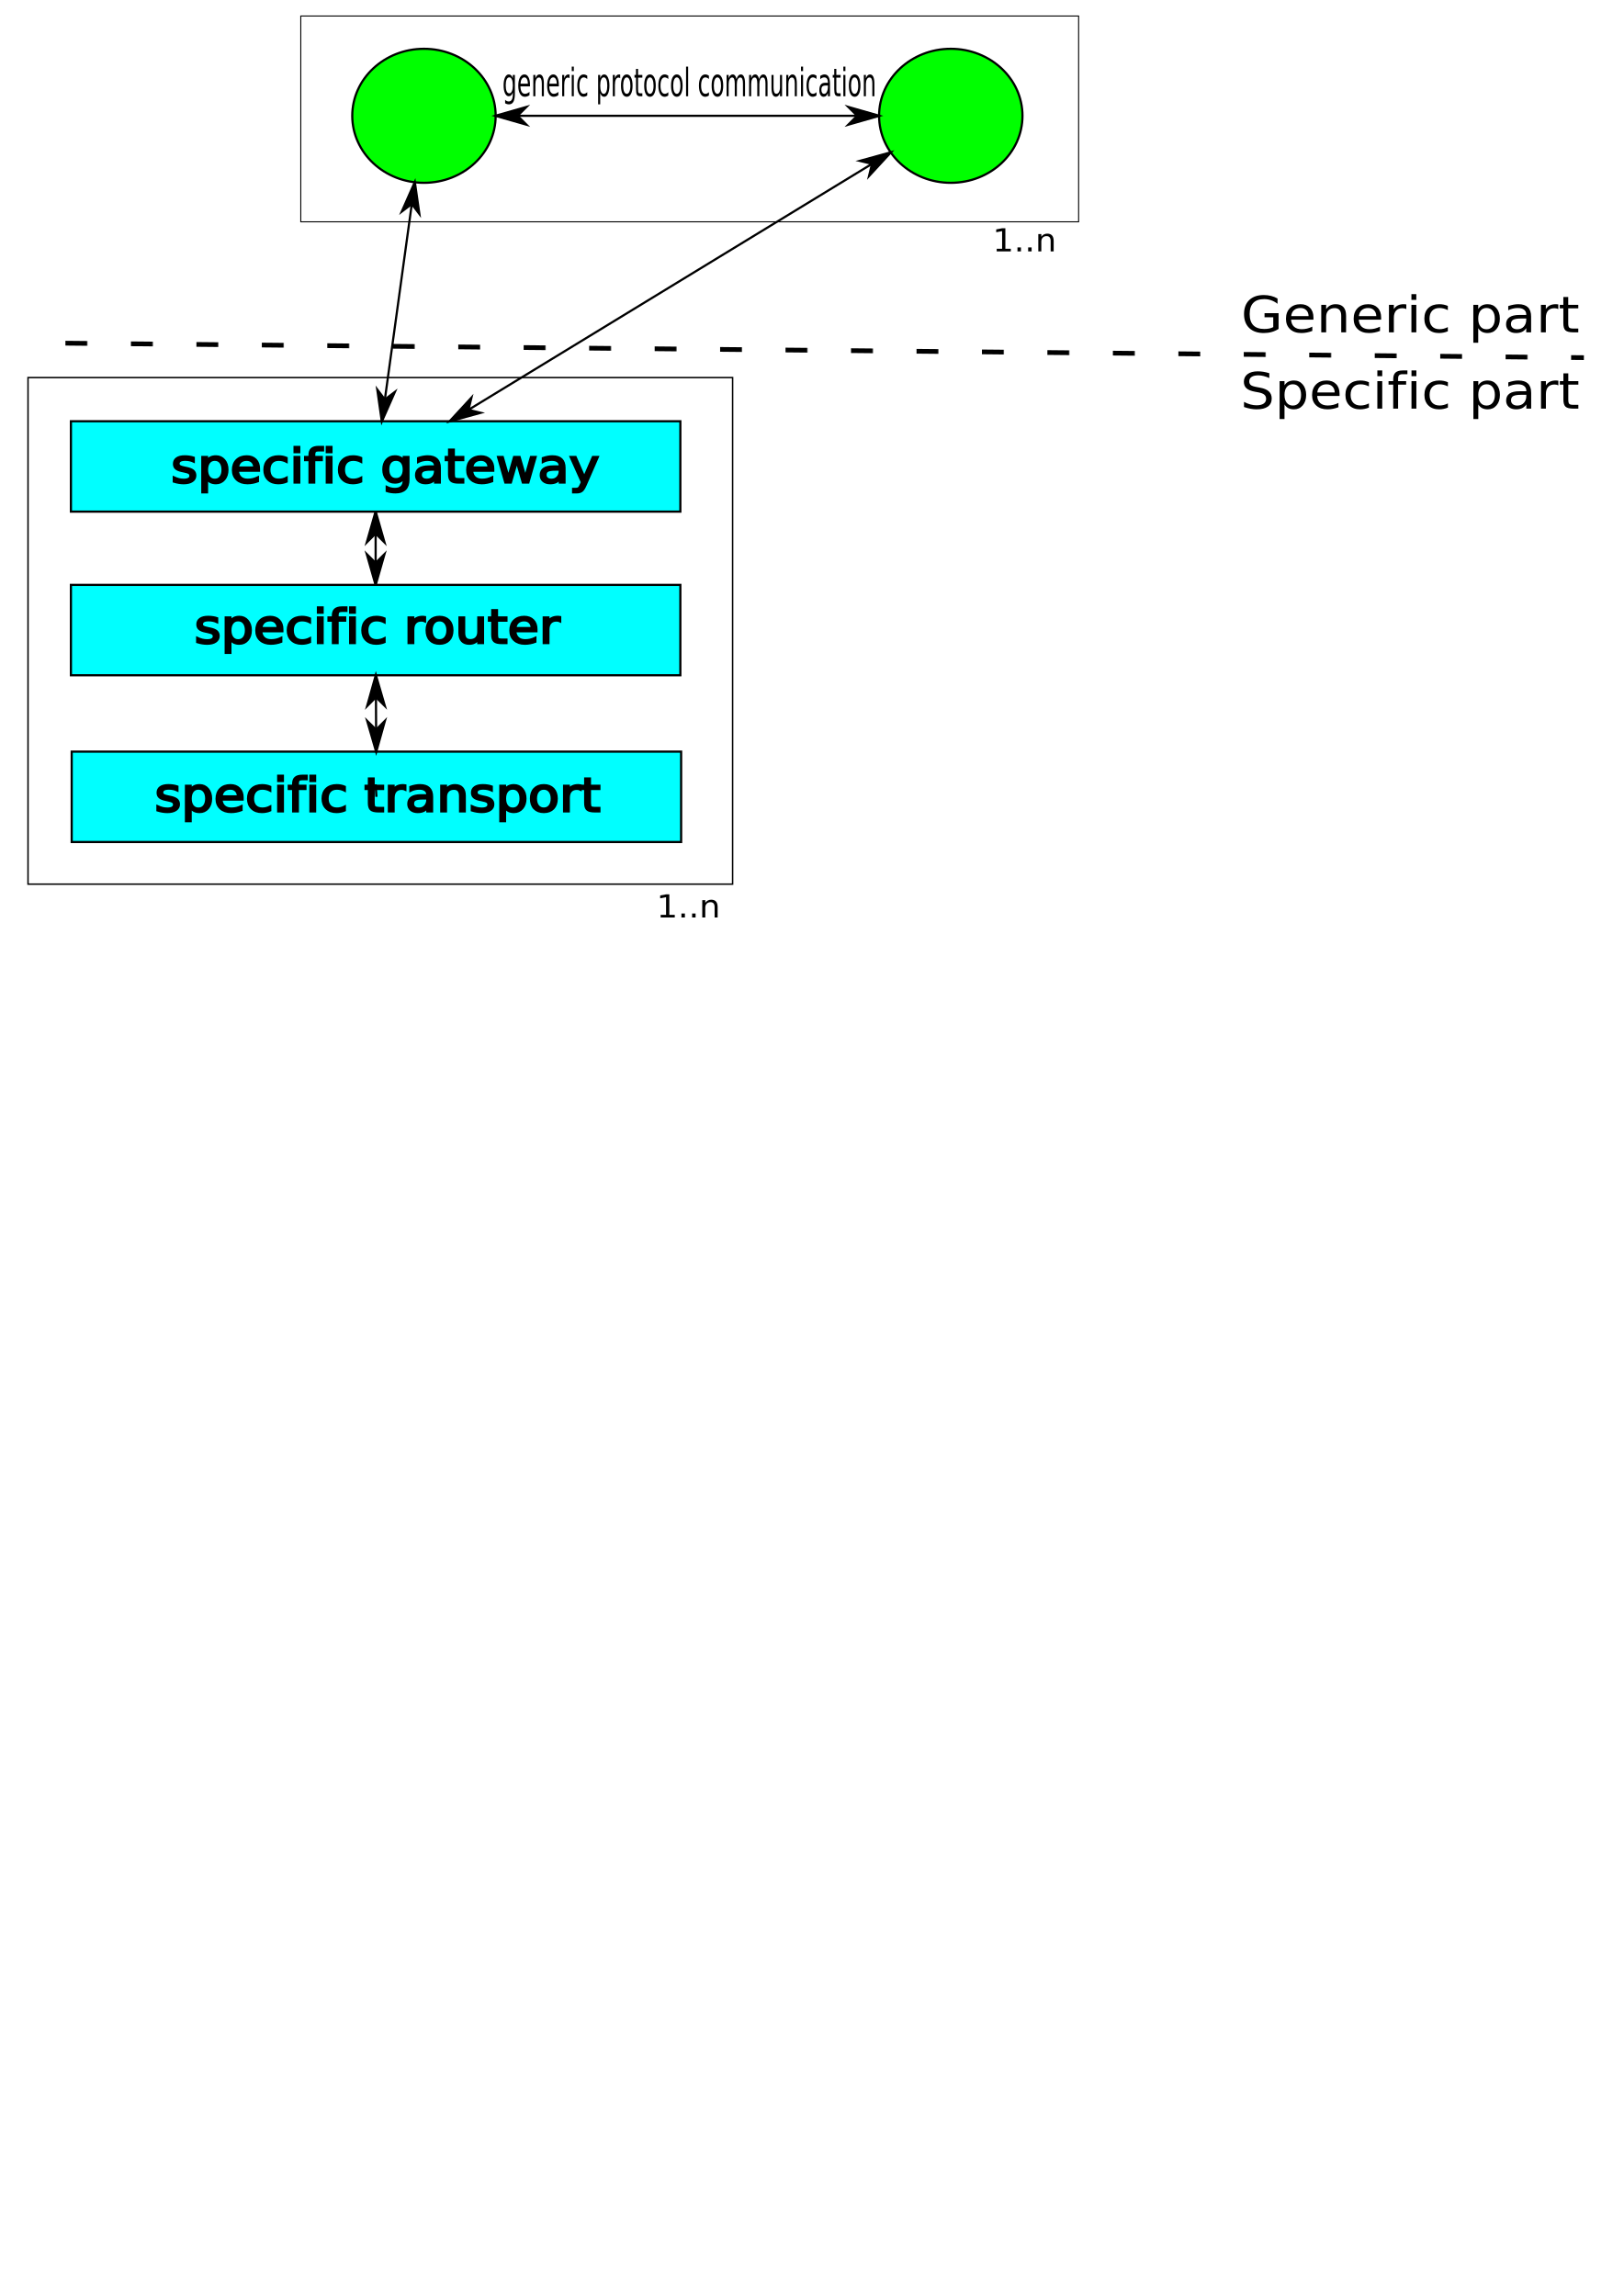
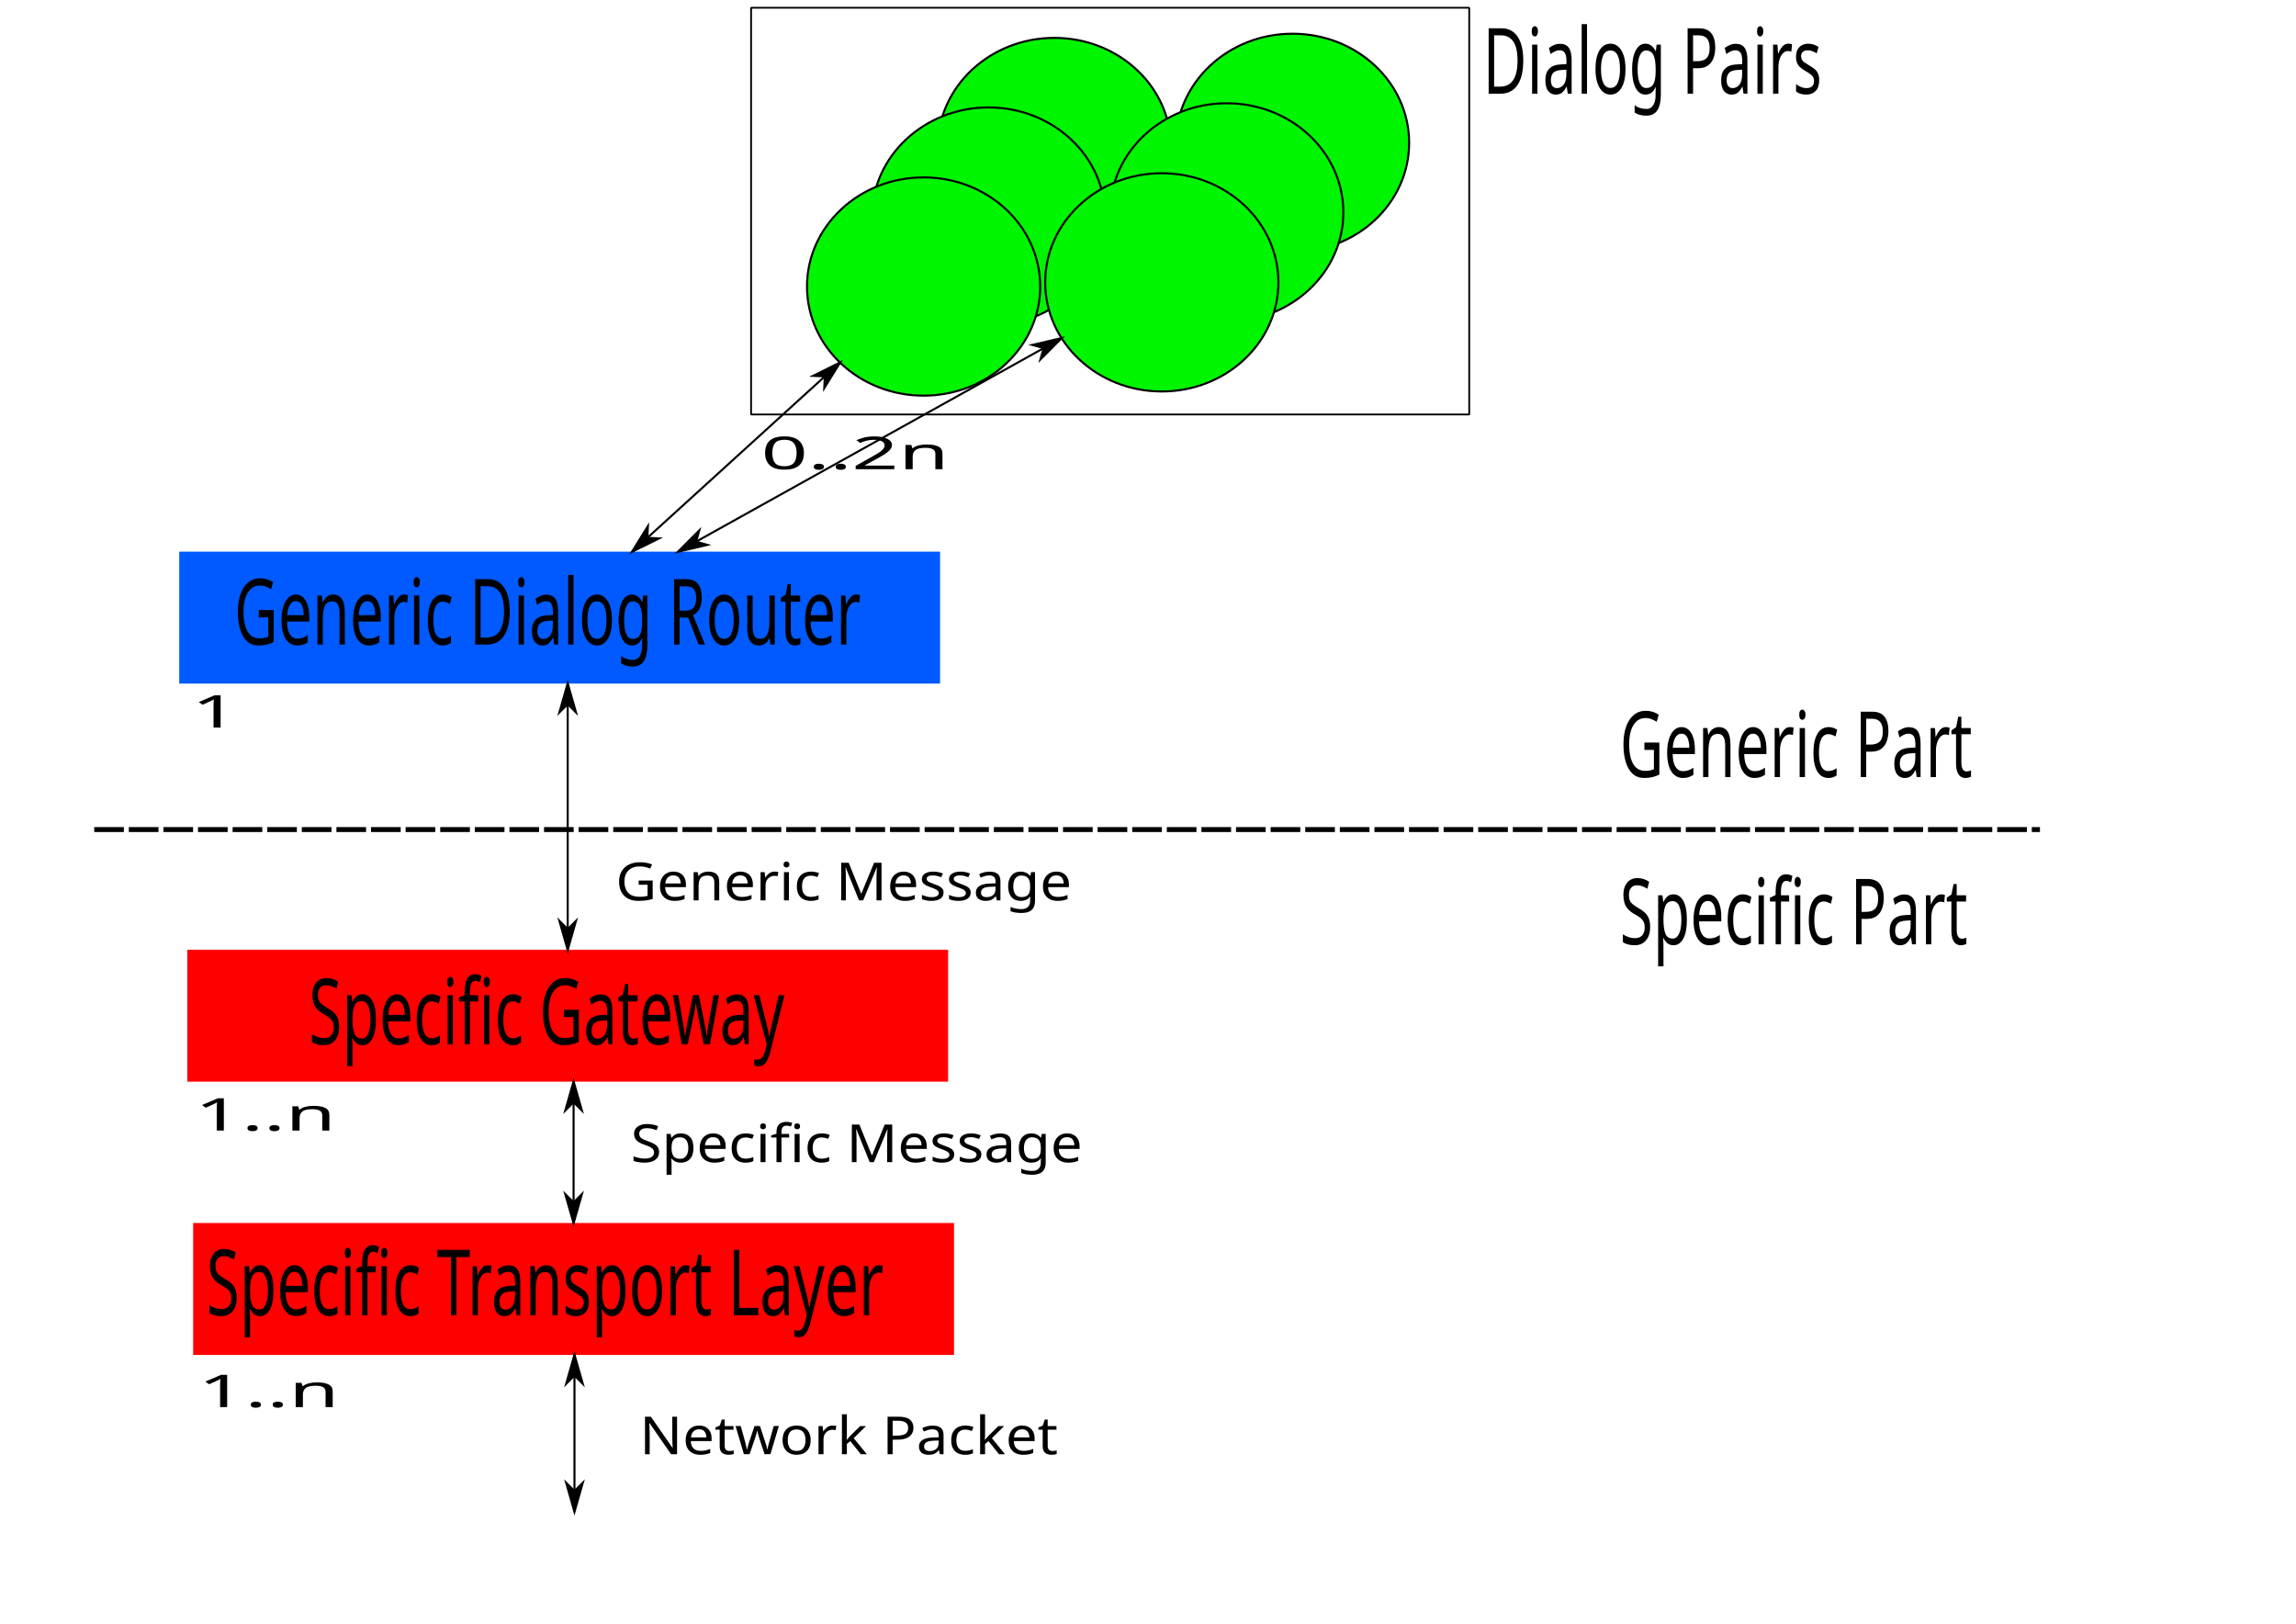
- <svg xmlns="http://www.w3.org/2000/svg" xmlns:xlink="http://www.w3.org/1999/xlink" width="744.094" height="1052.362" id="svg2" version="1.1">
-   <defs id="defs4">
+ <svg xmlns="http://www.w3.org/2000/svg" width="297mm" height="210mm" id="svg2996" version="1.1">
+   <defs id="defs2998">
    <marker orient="auto" refY="0.0" refX="0.0" id="Arrow1Lend" style="overflow:visible;">
-       <path id="path5358" d="M 0.0,0.0 L 5.0,-5.0 L -12.5,0.0 L 5.0,5.0 L 0.0,0.0 z " style="fill-rule:evenodd;stroke:#000000;stroke-width:1.0pt;marker-start:none;" transform="scale(0.8) rotate(180) translate(12.5,0)" />
+       <path id="path3902" d="M 0.0,0.0 L 5.0,-5.0 L -12.5,0.0 L 5.0,5.0 L 0.0,0.0 z " style="fill-rule:evenodd;stroke:#000000;stroke-width:1.0pt;" transform="scale(0.8) rotate(180) translate(12.5,0)" />
    </marker>
    <marker orient="auto" refY="0.0" refX="0.0" id="Arrow1Lstart" style="overflow:visible">
-       <path id="path5355" d="M 0.0,0.0 L 5.0,-5.0 L -12.5,0.0 L 5.0,5.0 L 0.0,0.0 z " style="fill-rule:evenodd;stroke:#000000;stroke-width:1.0pt;marker-start:none" transform="scale(0.8) translate(12.5,0)" />
+       <path id="path3899" d="M 0.0,0.0 L 5.0,-5.0 L -12.5,0.0 L 5.0,5.0 L 0.0,0.0 z " style="fill-rule:evenodd;stroke:#000000;stroke-width:1.0pt" transform="scale(0.8) translate(12.5,0)" />
    </marker>
-     <pattern id="Strips1_2" patternTransform="translate(0,0) scale(10,10)" height="1" width="3" patternUnits="userSpaceOnUse">
-       <rect id="rect4495" height="2" width="1" y="-0.5" x="0" style="fill:black;stroke:none" />
-     </pattern>
-     <linearGradient id="linearGradient5200">
-       <stop style="stop-color:#000000;stop-opacity:1;" offset="0" id="stop5202" />
-       <stop style="stop-color:#000000;stop-opacity:0;" offset="1" id="stop5204" />
-     </linearGradient>
-     <linearGradient xlink:href="#linearGradient5200" id="linearGradient5212" x1="75.883" y1="224.512" x2="263.98" y2="224.512" gradientUnits="userSpaceOnUse" />
-     <linearGradient xlink:href="#linearGradient5200" id="linearGradient5216" x1="86.156" y1="301.247" x2="246.773" y2="301.247" gradientUnits="userSpaceOnUse" />
-     <linearGradient xlink:href="#linearGradient5200" id="linearGradient5220" x1="68.693" y1="381.707" x2="264.558" y2="381.707" gradientUnits="userSpaceOnUse" />
  </defs>
  <g id="layer1">
-     <rect style="fill:#00ffff;stroke:#000000;stroke-opacity:1" id="rect2816" width="279.286" height="41.429" x="32.857" y="344.505" />
-     <text xml:space="preserve" style="font-size:22.475px;font-style:normal;font-weight:normal;fill:#000000;fill-opacity:1;stroke:#000000;font-family:Bitstream Vera Sans;stroke-opacity:1" x="67.975" y="387.907" id="text2818" transform="scale(1.043,0.9587726)">
-       <tspan id="tspan2820" x="67.975" y="387.907" style="stroke:#000000;stroke-opacity:1">specific transport </tspan>
+     <rect style="fill:#ff0000;fill-opacity:1;fill-rule:evenodd;stroke:none" id="rect3005" width="371.984" height="64.493" x="94.436" y="597.834" />
+     <text xml:space="preserve" style="font-size:36.394px;font-style:normal;font-weight:normal;line-height:125%;letter-spacing:0px;word-spacing:0px;fill:#000000;fill-opacity:1;stroke:none;font-family:Sans" x="124.069" y="522.747" id="text3009" transform="scale(0.8130954,1.229868)">
+       <tspan id="tspan3011" x="124.069" y="522.747">Specific Transport Layer</tspan>
    </text>
-     <path style="fill:none;stroke:#000000;stroke-width:1px;stroke-linecap:butt;stroke-linejoin:miter;stroke-opacity:1;marker-start:url(#Arrow1Lstart);marker-end:url(#Arrow1Lend)" d="m 172.143,268.076 1e-5,-33.571" id="path2882" />
-     <rect style="fill:#00ffff;stroke:#000000;stroke-opacity:1" id="rect2816-2" width="279.286" height="41.429" x="32.5" y="268.076" />
-     <text xml:space="preserve" style="font-size:22.475px;font-style:normal;font-weight:normal;fill:#000000;fill-opacity:1;stroke:#000000;font-family:Bitstream Vera Sans;stroke-opacity:1" x="85.438" y="307.447" id="text2818-1" transform="scale(1.043,0.9587726)">
-       <tspan id="tspan2820-5" x="85.438" y="307.447" style="stroke:#000000;stroke-opacity:1">specific router </tspan>
+     <rect style="fill:#ff0000;fill-opacity:1;fill-rule:evenodd;stroke:none" id="rect3005-4" width="371.984" height="64.493" x="91.556" y="464.243" />
+     <text xml:space="preserve" style="font-size:36.394px;font-style:normal;font-weight:normal;line-height:125%;letter-spacing:0px;word-spacing:0px;fill:#000000;fill-opacity:1;stroke:none;font-family:Sans" x="185.682" y="415.061" id="text3009-3" transform="scale(0.8130954,1.229868)">
+       <tspan id="tspan3011-1" x="185.682" y="415.061">Specific Gateway</tspan>
    </text>
-     <rect style="fill:#00ffff;stroke:#000000;stroke-opacity:1" id="rect2816-2-5" width="279.286" height="41.429" x="32.5" y="193.076" />
-     <text xml:space="preserve" style="font-size:22.475px;font-style:normal;font-weight:normal;fill:#000000;fill-opacity:1;stroke:#000000;font-family:Bitstream Vera Sans;stroke-opacity:1" x="75.165" y="230.712" id="text2818-1-8" transform="scale(1.043,0.9587726)">
-       <tspan id="tspan2820-5-1" x="75.165" y="230.712" style="stroke:#000000;stroke-opacity:1">specific gateway </tspan>
+     <path style="fill:none;stroke:#000000;stroke-width:2.417;stroke-linecap:butt;stroke-linejoin:miter;stroke-miterlimit:4;stroke-opacity:1;stroke-dasharray:14.499, 2.417;stroke-dashoffset:0" d="m 46.066,405.508 951.266,0" id="path3037" />
+     <text xml:space="preserve" style="font-size:36.394px;font-style:normal;font-weight:normal;line-height:125%;letter-spacing:0px;word-spacing:0px;fill:#000000;fill-opacity:1;stroke:none;font-family:Sans" x="973.94" y="375.341" id="text3009-3-2" transform="scale(0.8130954,1.229868)">
+       <tspan id="tspan3011-1-7" x="973.94" y="375.341">Specific Part</tspan>
    </text>
-     <path style="fill:none;stroke:#000000;stroke-width:1px;stroke-linecap:butt;stroke-linejoin:miter;stroke-opacity:1" d="m 172.5,365.219 -0.357,-5.714" id="path2878" />
-     <path style="fill:none;stroke:#000000;stroke-width:1px;stroke-linecap:butt;stroke-linejoin:miter;stroke-opacity:1;marker-start:url(#Arrow1Lstart);marker-end:url(#Arrow1Lend)" d="m 172.24,309.505 0.164,35" id="path2880" />
-     <path style="fill:none;stroke:url(#Strips1_2);stroke-width:2.163;stroke-linecap:butt;stroke-linejoin:miter;stroke-opacity:1;stroke-miterlimit:4;stroke-dasharray:none" d="m 22.01,157.229 703.837,6.694" id="path2886" />
-     <text xml:space="preserve" style="font-size:23.914px;font-style:normal;font-weight:normal;fill:#000000;fill-opacity:1;stroke:none;font-family:Bitstream Vera Sans" x="547.553" y="158.207" id="text2888" transform="scale(1.038636,0.9628014)">
-       <tspan id="tspan2890" x="547.553" y="158.207">Generic part</tspan>
+     <text xml:space="preserve" style="font-size:36.394px;font-style:normal;font-weight:normal;line-height:125%;letter-spacing:0px;word-spacing:0px;fill:#000000;fill-opacity:1;stroke:none;font-family:Sans" x="973.94" y="308.856" id="text3009-3-2-6" transform="scale(0.8130954,1.229868)">
+       <tspan id="tspan3011-1-7-7" x="973.94" y="308.856">Generic Part</tspan>
    </text>
-     <text xml:space="preserve" style="font-size:23.914px;font-style:normal;font-weight:normal;fill:#000000;fill-opacity:1;stroke:none;font-family:Bitstream Vera Sans" x="547.248" y="194.521" id="text2888-5" transform="scale(1.038636,0.9628014)">
-       <tspan id="tspan2890-3" x="547.248" y="194.521">Specific part</tspan>
+     <path style="fill:none;stroke:#000000;stroke-width:1px;stroke-linecap:butt;stroke-linejoin:miter;stroke-opacity:1;marker-start:url(#Arrow1Lstart);marker-end:url(#Arrow1Lend)" d="m 280.428,528.735 0,69.099" id="path3849" />
+     <text xml:space="preserve" style="font-size:26.687px;font-style:normal;font-weight:normal;line-height:125%;letter-spacing:0px;word-spacing:0px;fill:#000000;fill-opacity:1;stroke:none;font-family:Sans" x="297.164" y="589.435" id="text3009-3-0" transform="scale(1.037597,0.9637658)">
+       <tspan id="tspan3011-1-2" x="297.164" y="589.435">Specific Message</tspan>
    </text>
-     <path style="fill:#00ff00;stroke:#000000;stroke-opacity:1" id="path2884-9" d="m 315,70.219 a 32.857,30.714 0 1 1 -65.714,0 32.857,30.714 0 1 1 65.714,0 z" transform="translate(153.5714,-17.14285)" />
-     <path style="fill:#00ff00;stroke:#000000;stroke-opacity:1" id="path2884-3" d="m 315,70.219 a 32.857,30.714 0 1 1 -65.714,0 32.857,30.714 0 1 1 65.714,0 z" transform="translate(-87.85714,-17.14286)" />
-     <path style="fill:none;stroke:#000000;stroke-width:1px;stroke-linecap:butt;stroke-linejoin:miter;stroke-opacity:1;marker-start:url(#Arrow1Lstart);marker-end:url(#Arrow1Lend)" d="m 227.143,53.076 175.714,10e-7" id="path5224" />
-     <text xml:space="preserve" style="font-size:13.752px;font-style:normal;font-weight:normal;fill:#000000;fill-opacity:1;stroke:none;font-family:Bitstream Vera Sans" x="298.914" y="33.97" id="text5226" transform="scale(0.7701006,1.298532)">
-       <tspan id="tspan5228" x="298.914" y="33.97">generic protocol communication</tspan>
+     <text xml:space="preserve" style="font-size:26.687px;font-style:normal;font-weight:normal;line-height:125%;letter-spacing:0px;word-spacing:0px;fill:#000000;fill-opacity:1;stroke:none;font-family:Sans" x="301.33" y="737.609" id="text3009-3-0-1" transform="scale(1.037597,0.9637658)">
+       <tspan id="tspan3011-1-2-3" x="301.33" y="737.609">Network Packet</tspan>
    </text>
-     <path style="fill:none;stroke:#000000;stroke-width:1px;stroke-linecap:butt;stroke-linejoin:miter;stroke-opacity:1;marker-start:url(#Arrow1Lstart);marker-end:url(#Arrow1Lend)" d="M 174.997,193.076 190.088,83.542" id="path5232" />
-     <path style="fill:none;stroke:#000000;stroke-width:1px;stroke-linecap:butt;stroke-linejoin:miter;stroke-opacity:1;marker-start:url(#Arrow1Lstart);marker-end:url(#Arrow1Lend)" d="M 206.114,193.076 408.191,69.859" id="path5234" />
-     <rect style="fill:none;stroke:#000000;stroke-width:0.47;stroke-miterlimit:4;stroke-opacity:1;stroke-dasharray:none" id="rect5276" width="356.459" height="94.316" x="137.842" y="7.347" />
-     <rect style="fill:none;stroke:#000000;stroke-width:0.663;stroke-miterlimit:4;stroke-opacity:1;stroke-dasharray:none" id="rect5278" width="322.894" height="232.18" x="12.839" y="173.058" />
-     <text xml:space="preserve" style="font-size:14.951px;font-style:normal;font-weight:normal;fill:#000000;fill-opacity:1;stroke:none;font-family:Bitstream Vera Sans" x="441.884" y="118.599" id="text5280" transform="scale(1.029336,0.9715002)">
-       <tspan id="tspan5282" x="441.884" y="118.599">1..n</tspan>
+     <path style="fill:none;stroke:#000000;stroke-width:1px;stroke-linecap:butt;stroke-linejoin:miter;stroke-opacity:1;marker-start:url(#Arrow1Lstart);marker-end:url(#Arrow1Lend)" d="m 280.86,662.327 0,76.585" id="path4893" />
+     <rect style="fill:#005aff;fill-opacity:1;fill-rule:evenodd;stroke:none" id="rect3005-4-2" width="371.984" height="64.493" x="87.627" y="269.66" />
+     <text xml:space="preserve" style="font-size:36.394px;font-style:normal;font-weight:normal;line-height:125%;letter-spacing:0px;word-spacing:0px;fill:#000000;fill-opacity:1;stroke:none;font-family:Sans" x="140.787" y="256.185" id="text3009-3-9" transform="scale(0.8130954,1.229868)">
+       <tspan id="tspan3011-1-26" x="140.787" y="256.185">Generic Dialog Router</tspan>
    </text>
-     <text xml:space="preserve" style="font-size:14.951px;font-style:normal;font-weight:normal;fill:#000000;fill-opacity:1;stroke:none;font-family:Bitstream Vera Sans" x="292.273" y="432.85" id="text5280-4" transform="scale(1.029336,0.9715003)">
-       <tspan id="tspan5282-5" x="292.273" y="432.85">1..n</tspan>
+     <path style="fill:#00f500;fill-opacity:1;fill-rule:evenodd;stroke:#000000;stroke-opacity:1" id="path5300" d="m 286.648,152.475 a 57.004,53.339 0 1 1 -114.008,0 57.004,53.339 0 1 1 114.008,0 z" transform="translate(285.834,-80.61986)" />
+     <path transform="translate(402.285,-82.65571)" style="fill:#00f500;fill-opacity:1;fill-rule:evenodd;stroke:#000000;stroke-opacity:1" id="path5300-3" d="m 286.648,152.475 a 57.004,53.339 0 1 1 -114.008,0 57.004,53.339 0 1 1 114.008,0 z" />
+     <path transform="translate(253.6675,-46.62108)" style="fill:#00f500;fill-opacity:1;fill-rule:evenodd;stroke:#000000;stroke-opacity:1" id="path5300-9" d="m 286.648,152.475 a 57.004,53.339 0 1 1 -114.008,0 57.004,53.339 0 1 1 114.008,0 z" />
+     <path transform="translate(370.1184,-48.65693)" style="fill:#00f500;fill-opacity:1;fill-rule:evenodd;stroke:#000000;stroke-opacity:1" id="path5300-3-9" d="m 286.648,152.475 a 57.004,53.339 0 1 1 -114.008,0 57.004,53.339 0 1 1 114.008,0 z" />
+     <path transform="translate(221.9082,-12.41871)" style="fill:#00f500;fill-opacity:1;fill-rule:evenodd;stroke:#000000;stroke-opacity:1" id="path5300-90" d="m 286.648,152.475 a 57.004,53.339 0 1 1 -114.008,0 57.004,53.339 0 1 1 114.008,0 z" />
+     <path transform="translate(338.3591,-14.45456)" style="fill:#00f500;fill-opacity:1;fill-rule:evenodd;stroke:#000000;stroke-opacity:1" id="path5300-3-7" d="m 286.648,152.475 a 57.004,53.339 0 1 1 -114.008,0 57.004,53.339 0 1 1 114.008,0 z" />
+     <rect style="fill:none;stroke:#000000;stroke-width:0.875;stroke-linejoin:bevel;stroke-miterlimit:4;stroke-opacity:1;stroke-dasharray:none;stroke-dashoffset:0" id="rect5370" width="351.106" height="198.824" x="367.206" y="3.795" />
+     <text xml:space="preserve" style="font-size:36.394px;font-style:normal;font-weight:normal;line-height:125%;letter-spacing:0px;word-spacing:0px;fill:#000000;fill-opacity:1;stroke:none;font-family:Sans" x="891.579" y="37.231" id="text3009-3-2-6-7" transform="scale(0.8130954,1.229868)">
+       <tspan id="tspan3011-1-7-7-0" x="891.579" y="37.231">Dialog Pairs</tspan>
    </text>
+     <text xml:space="preserve" style="font-size:29.75px;font-style:normal;font-weight:normal;line-height:125%;letter-spacing:0px;word-spacing:0px;fill:#000000;fill-opacity:1;stroke:none;font-family:Sans" x="69.652" y="478.184" id="text5397" transform="scale(1.344524,0.7437577)">
+       <tspan id="tspan5399" x="69.652" y="478.184">1</tspan>
+     </text>
+     <text xml:space="preserve" style="font-size:29.75px;font-style:normal;font-weight:normal;line-height:125%;letter-spacing:0px;word-spacing:0px;fill:#000000;fill-opacity:1;stroke:none;font-family:Sans" x="70.829" y="743.046" id="text5397-2" transform="scale(1.344524,0.7437577)">
+       <tspan id="tspan5399-0" x="70.829" y="743.046">1..n</tspan>
+     </text>
+     <text xml:space="preserve" style="font-size:29.75px;font-style:normal;font-weight:normal;line-height:125%;letter-spacing:0px;word-spacing:0px;fill:#000000;fill-opacity:1;stroke:none;font-family:Sans" x="72.04" y="924.8" id="text5397-26" transform="scale(1.344524,0.7437577)">
+       <tspan id="tspan5399-9" x="72.04" y="924.8">1..n</tspan>
+     </text>
+     <text xml:space="preserve" style="font-size:29.75px;font-style:normal;font-weight:normal;line-height:125%;letter-spacing:0px;word-spacing:0px;fill:#000000;fill-opacity:1;stroke:none;font-family:Sans" x="276.758" y="308.37" id="text5397-8" transform="scale(1.344524,0.7437577)">
+       <tspan id="tspan5399-98" x="276.758" y="308.37">0..2n</tspan>
+     </text>
+     <path style="fill:none;stroke:#000000;stroke-width:0.999;stroke-linecap:butt;stroke-linejoin:miter;stroke-opacity:1;stroke-miterlimit:4;stroke-dasharray:none;marker-start:url(#Arrow1Lstart);marker-mid:none;marker-end:url(#Arrow1Lend)" d="m 277.548,334.153 0,130.09" id="path5452" />
+     <text xml:space="preserve" style="font-size:26.687px;font-style:normal;font-weight:normal;line-height:125%;letter-spacing:0px;word-spacing:0px;fill:#000000;fill-opacity:1;stroke:none;font-family:Sans" x="290.083" y="456.658" id="text3009-3-0-11" transform="scale(1.037597,0.9637658)">
+       <tspan id="tspan3011-1-2-1" x="290.083" y="456.658">Generic Message</tspan>
+     </text>
+     <path style="fill:none;stroke:#000000;stroke-width:0.999;stroke-linecap:butt;stroke-linejoin:miter;stroke-opacity:1;stroke-miterlimit:4;stroke-dasharray:none;marker-start:url(#Arrow1Lstart);marker-mid:none;marker-end:url(#Arrow1Lend)" d="M 309.07,269.66 410.679,177.236" id="path5475" />
+     <path style="fill:none;stroke:#000000;stroke-width:0.999;stroke-linecap:butt;stroke-linejoin:miter;stroke-opacity:1;stroke-miterlimit:4;stroke-dasharray:none;marker-start:url(#Arrow1Lstart);marker-mid:none;marker-end:url(#Arrow1Lend)" d="M 331.542,269.66 519.007,165.297" id="path5477" />
  </g>
</svg>
